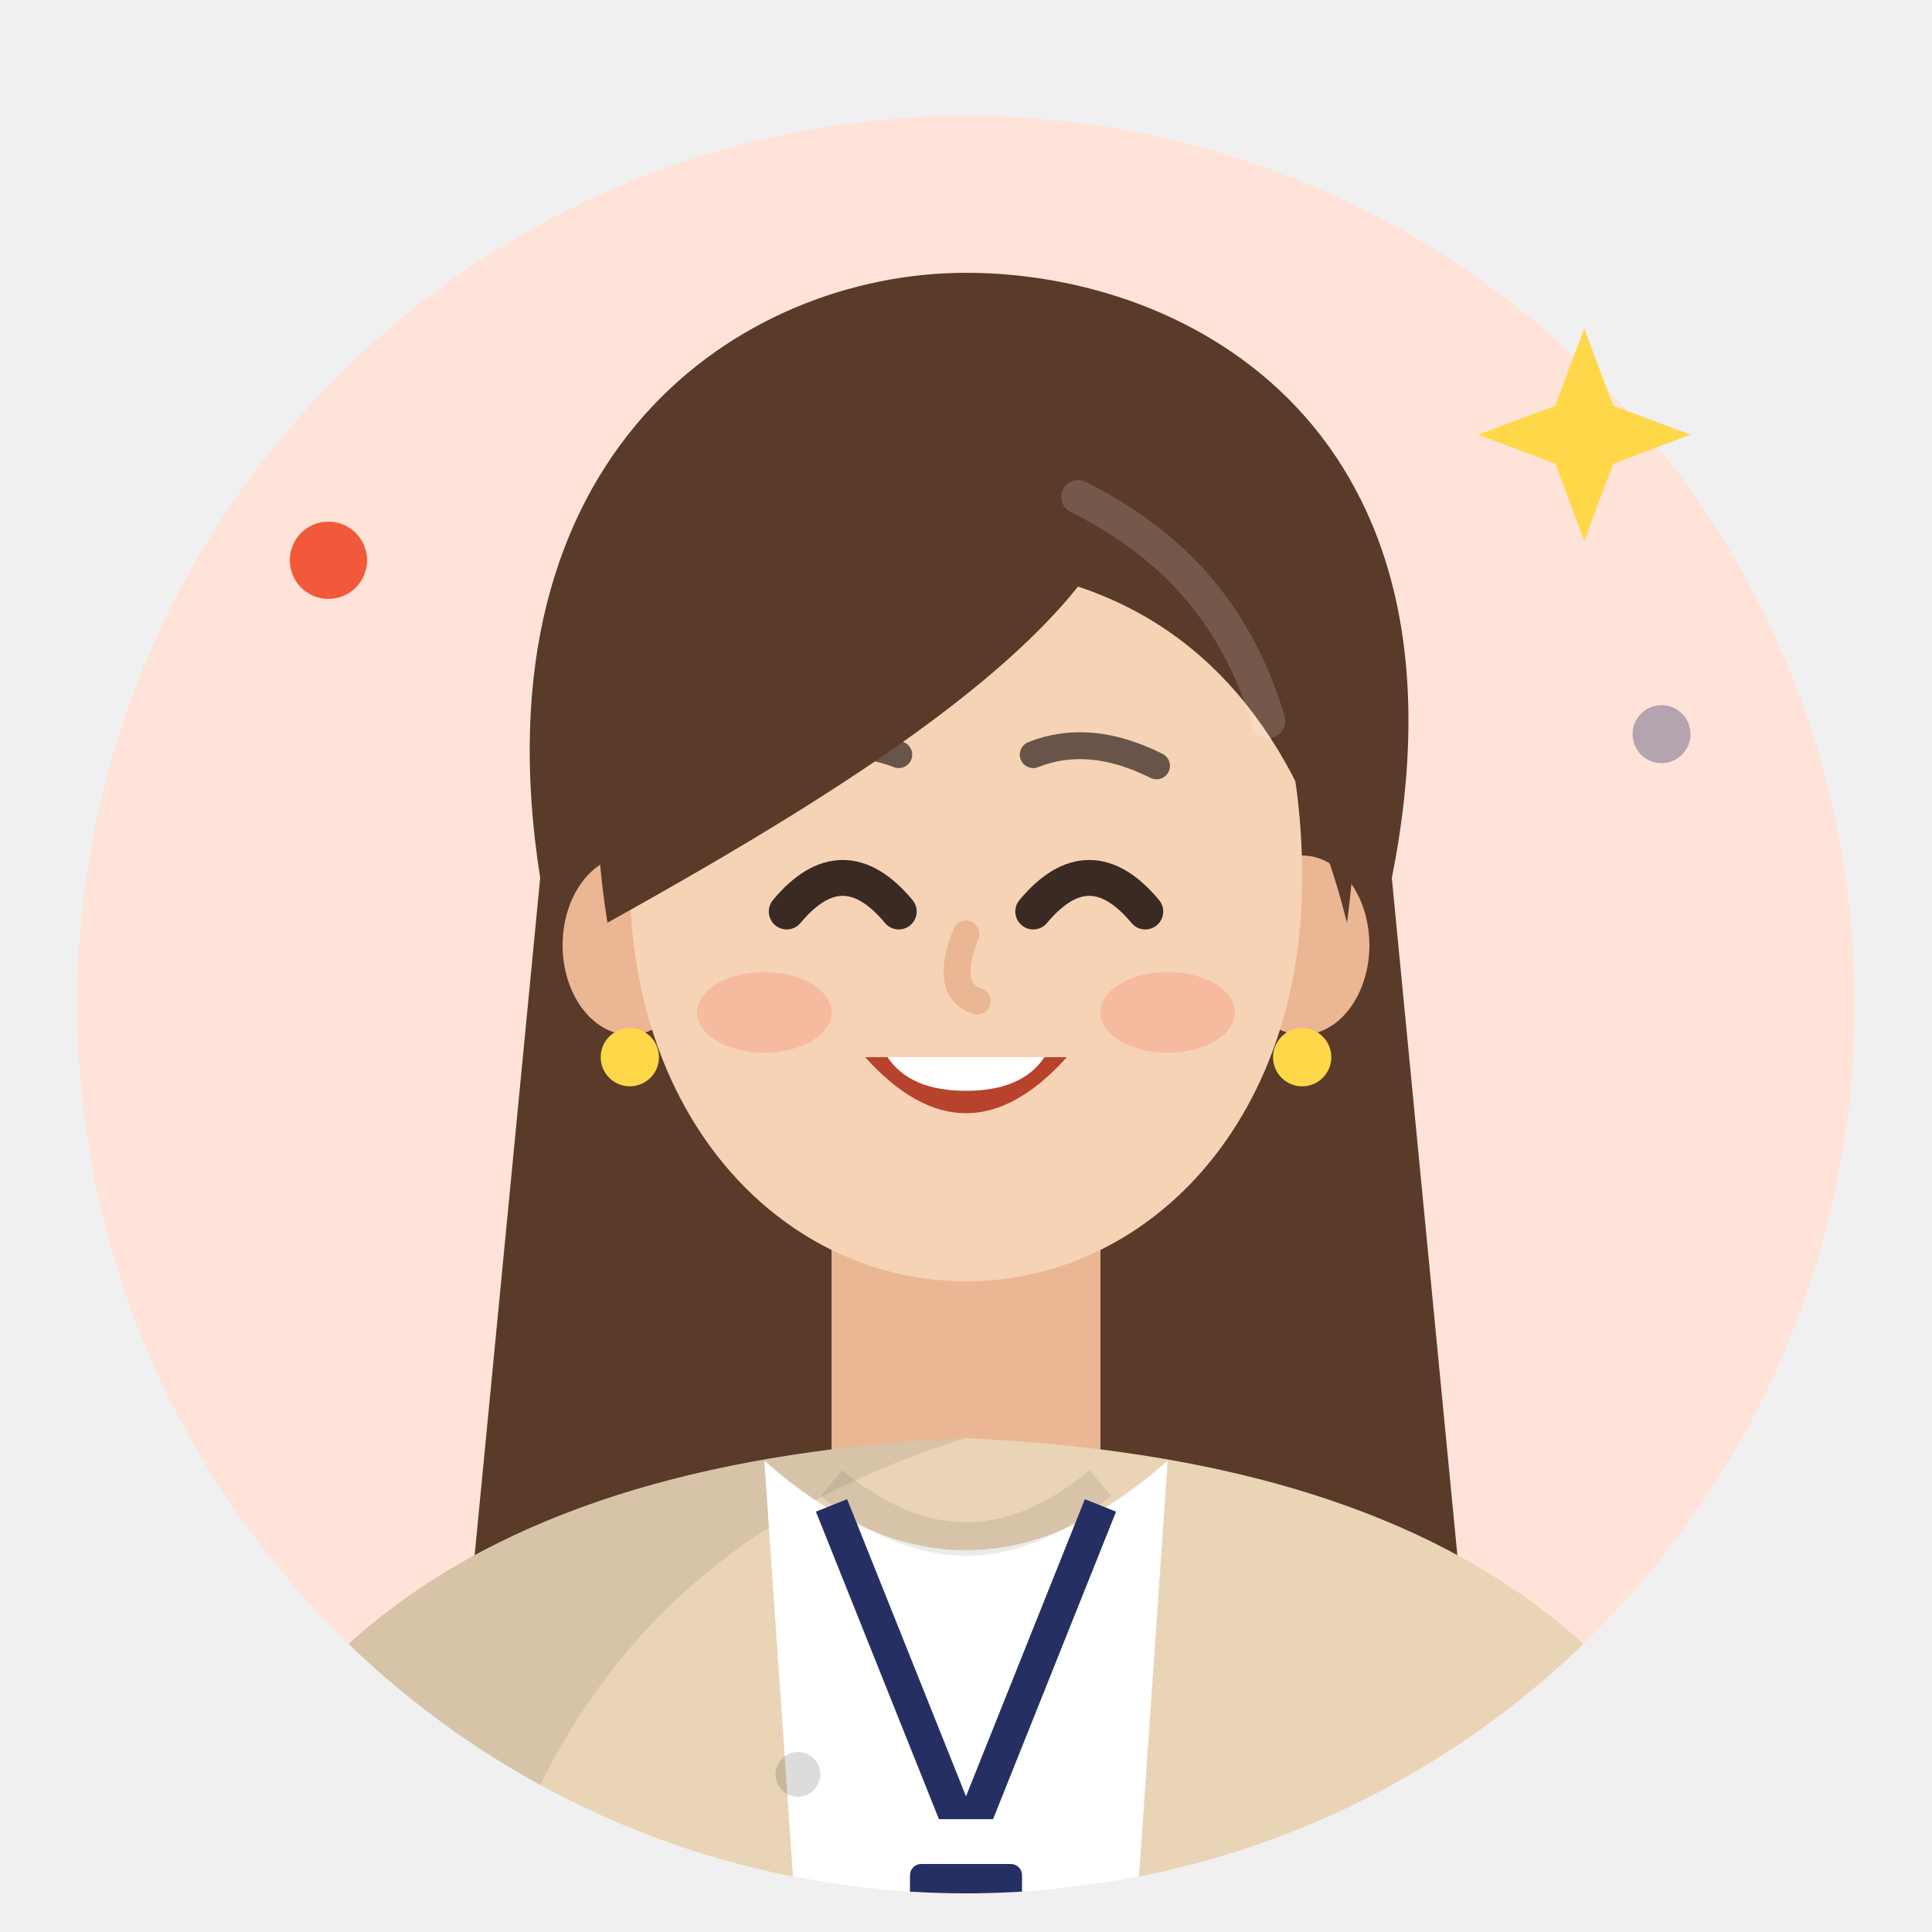
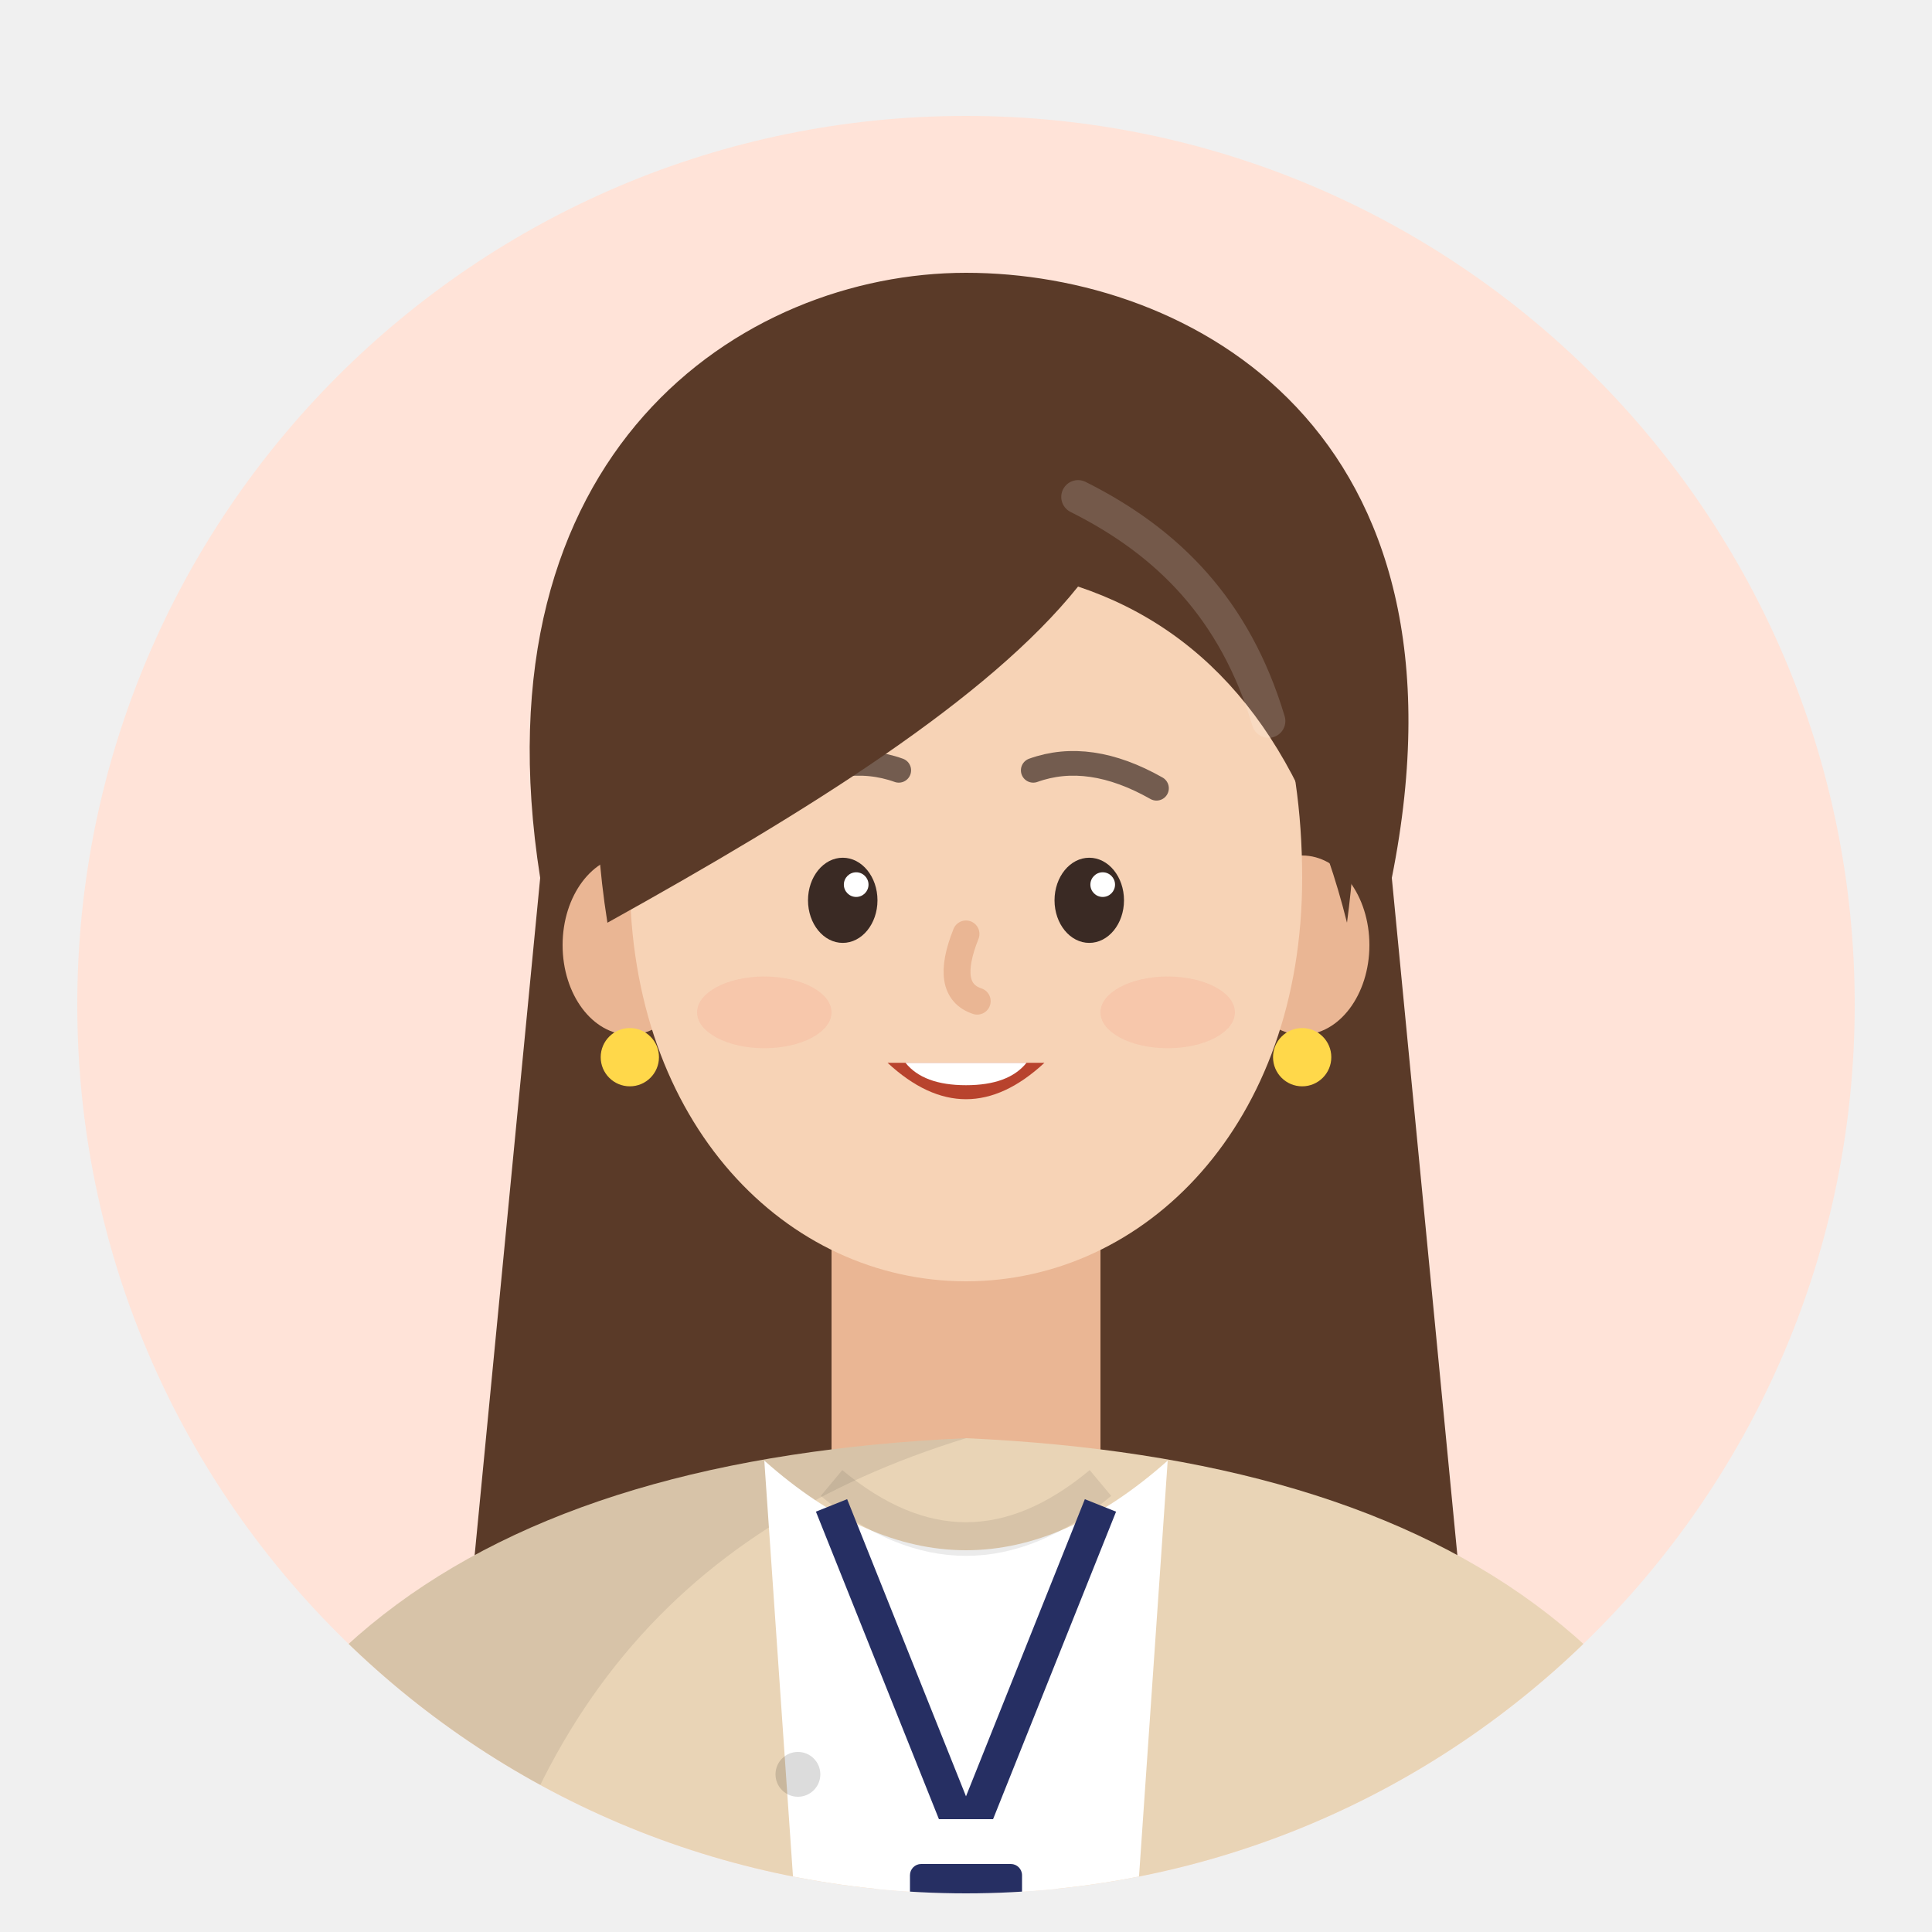
<svg xmlns="http://www.w3.org/2000/svg" viewBox="0 0 200 200">
  <defs>
    <clipPath id="c">
      <circle cx="100" cy="104" r="92" />
    </clipPath>
  </defs>
  <circle cx="100" cy="104" r="92" fill="#ffe3d8" />
  <g clip-path="url(#c)">
    <g transform="translate(100 128) scale(1.16) translate(-100 -128)">
      <path d="M62 96C56 58 80 42 100 42s46 14 38 54l6 62c-14 10-30 8-44 2-14 6-30 8-44-2z" fill="#5a3a28" />
      <path d="M88 124h24v28q-12 8-24 0z" fill="#eab694" />
      <path d="M26 206c4-40 30-58 74-60 44 2 70 20 74 60z" fill="#e9d4b6" />
      <path d="M26 206c4-40 30-58 74-60-26 8-42 26-46 60z" fill="#000" fill-opacity=".08" />
      <path d="M82 148q18 16 36 0l-4 58H86z" fill="#fff" />
      <path d="M88 150q12 10 24 0" stroke="#000" stroke-opacity=".08" stroke-width="3" fill="none" />
      <g fill="#000" fill-opacity=".14">
        <circle cx="85" cy="176" r="2" />
        <circle cx="87" cy="192" r="2" />
      </g>
      <path d="M88 152l12 30 12-30" stroke="#262f63" stroke-width="3" fill="none" stroke-linejoin="round" />
      <rect x="92" y="180" width="16" height="20" rx="2" fill="#fff" />
      <rect x="95" y="184" width="10" height="6" rx="1" fill="#262f63" />
      <ellipse cx="70" cy="102" rx="6" ry="8" fill="#eab694" />
      <ellipse cx="130" cy="102" rx="6" ry="8" fill="#eab694" />
      <path d="M70 96c0-24 13-38 30-38s30 14 30 38c0 22-14 36-30 36s-30-14-30-36z" fill="#f7d3b6" />
      <circle cx="70" cy="112" r="2.6" fill="#ffd84a" />
      <circle cx="130" cy="112" r="2.6" fill="#ffd84a" />
-       <g fill="#f59c84" fill-opacity=".45">
-         <ellipse cx="82" cy="108" rx="6" ry="3.6" />
-         <ellipse cx="118" cy="108" rx="6" ry="3.6" />
+       <g fill="#f59c84" fill-opacity=".22">
+         <ellipse cx="82" cy="108" rx="6" ry="3.2" />
+         <ellipse cx="118" cy="108" rx="6" ry="3.2" />
      </g>
-       <g stroke="#3a2a24" stroke-width="3.2" fill="none" stroke-linecap="round">
-         <path d="M84 99q5-6 10 0M106 99q5-6 10 0" />
+       <g fill="#3a2a24">
+         <ellipse cx="89" cy="98" rx="3.1" ry="3.8" />
+         <ellipse cx="111" cy="98" rx="3.1" ry="3.8" />
      </g>
-       <g stroke="#3a2a24" stroke-width="2.4" fill="none" stroke-linecap="round" opacity=".75">
-         <path d="M83 86q6-3 11-1M106 85q5-2 11 1" />
+       <g fill="#fff">
+         <circle cx="90.2" cy="96.6" r="1.1" />
+         <circle cx="112.2" cy="96.6" r="1.1" />
      </g>
-       <path d="M91 112q9 10 18 0z" fill="#b8432d" />
-       <path d="M93 112h14q-2 3-7 3t-7-3z" fill="#fff" />
+       <g stroke="#3a2a24" stroke-width="2.2" fill="none" stroke-linecap="round" opacity=".7">
+         <path d="M83 88q6-3.4 11-1.6M106 86.4q5-1.8 11 1.6" />
+       </g>
+       <path d="M93 112.5q7 6.5 14 0z" fill="#b8432d" />
+       <path d="M94.6 112.5h10.8q-1.6 2-5.4 2t-5.4-2z" fill="#fff" />
      <path d="M100 101q-2 5 1 6" stroke="#eab694" stroke-width="2.4" fill="none" stroke-linecap="round" />
      <path d="M68 100C62 62 86 50 104 52c22 2 34 18 30 48-4-16-12-26-24-30-8 10-24 20-42 30z" fill="#5a3a28" />
      <path d="M110 62c8 4 14 10 17 20" stroke="#fff" stroke-opacity=".16" stroke-width="3" fill="none" stroke-linecap="round" />
    </g>
  </g>
-   <g fill="#ffd84a">
-     <path d="M164 34l3 8 8 3-8 3-3 8-3-8-8-3 8-3z" />
-   </g>
-   <circle cx="34" cy="58" r="4" fill="#f2593a" />
-   <circle cx="172" cy="76" r="3" fill="#262f63" fill-opacity=".35" />
</svg>
